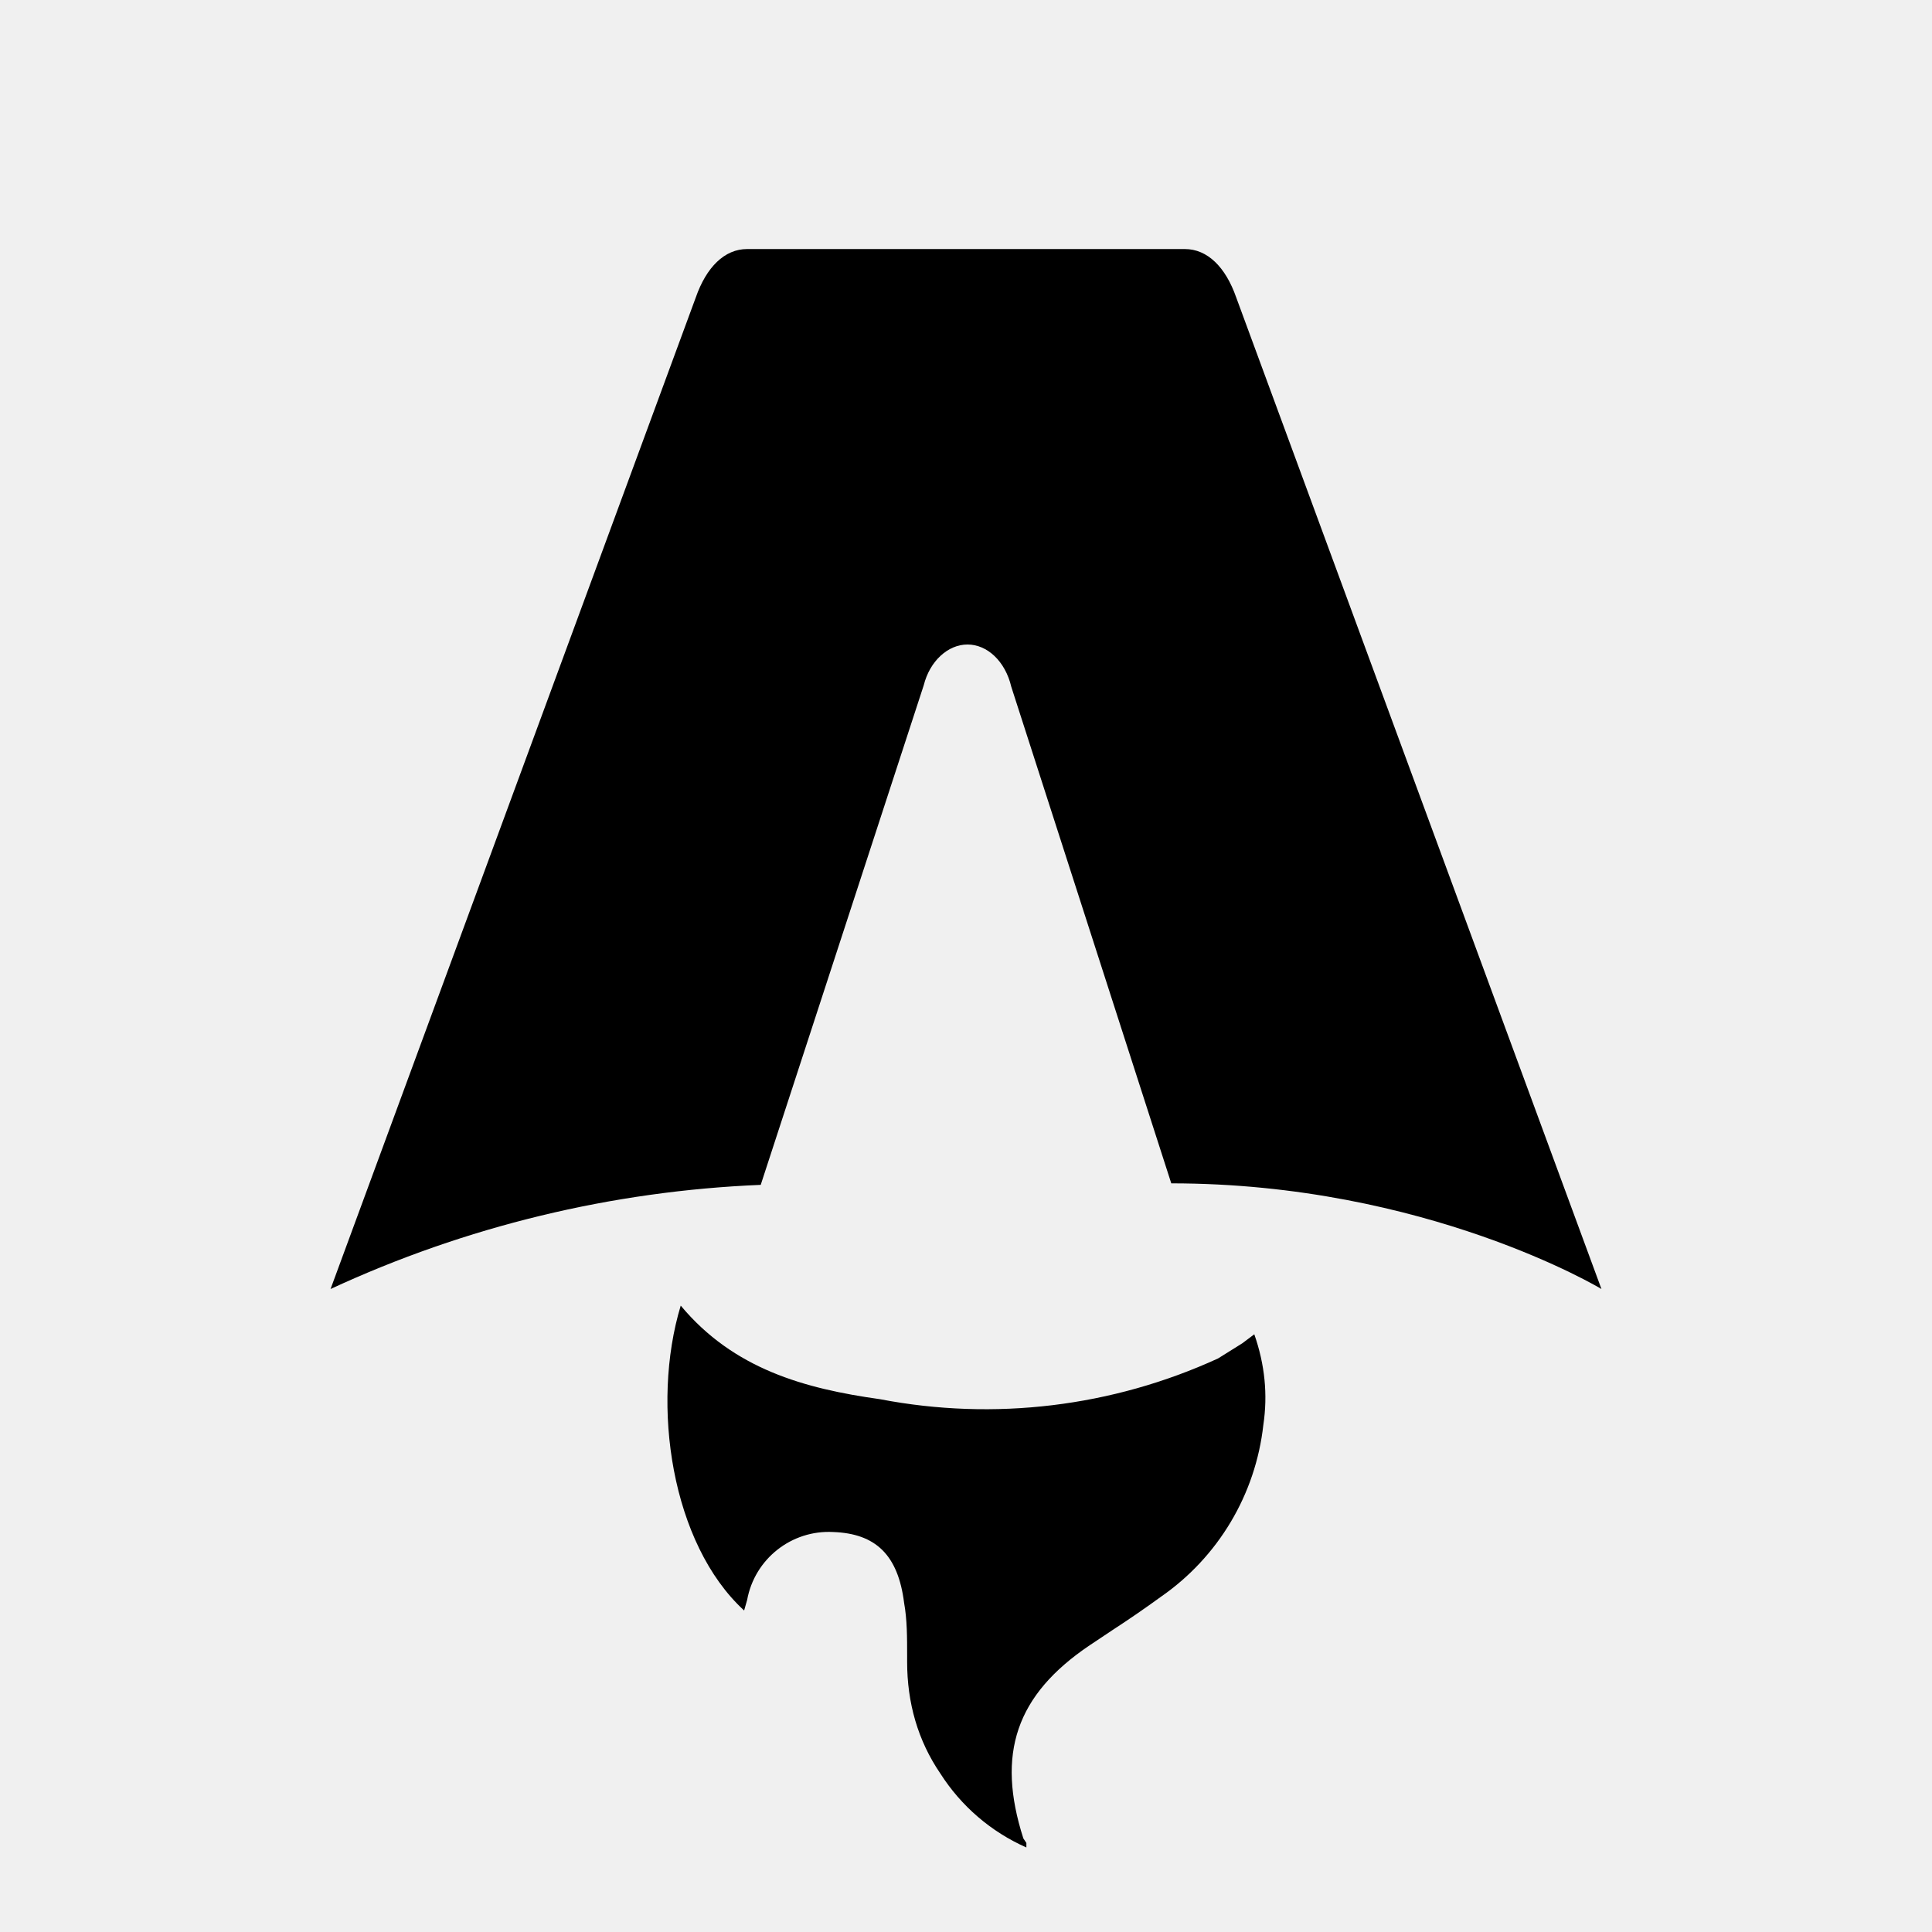
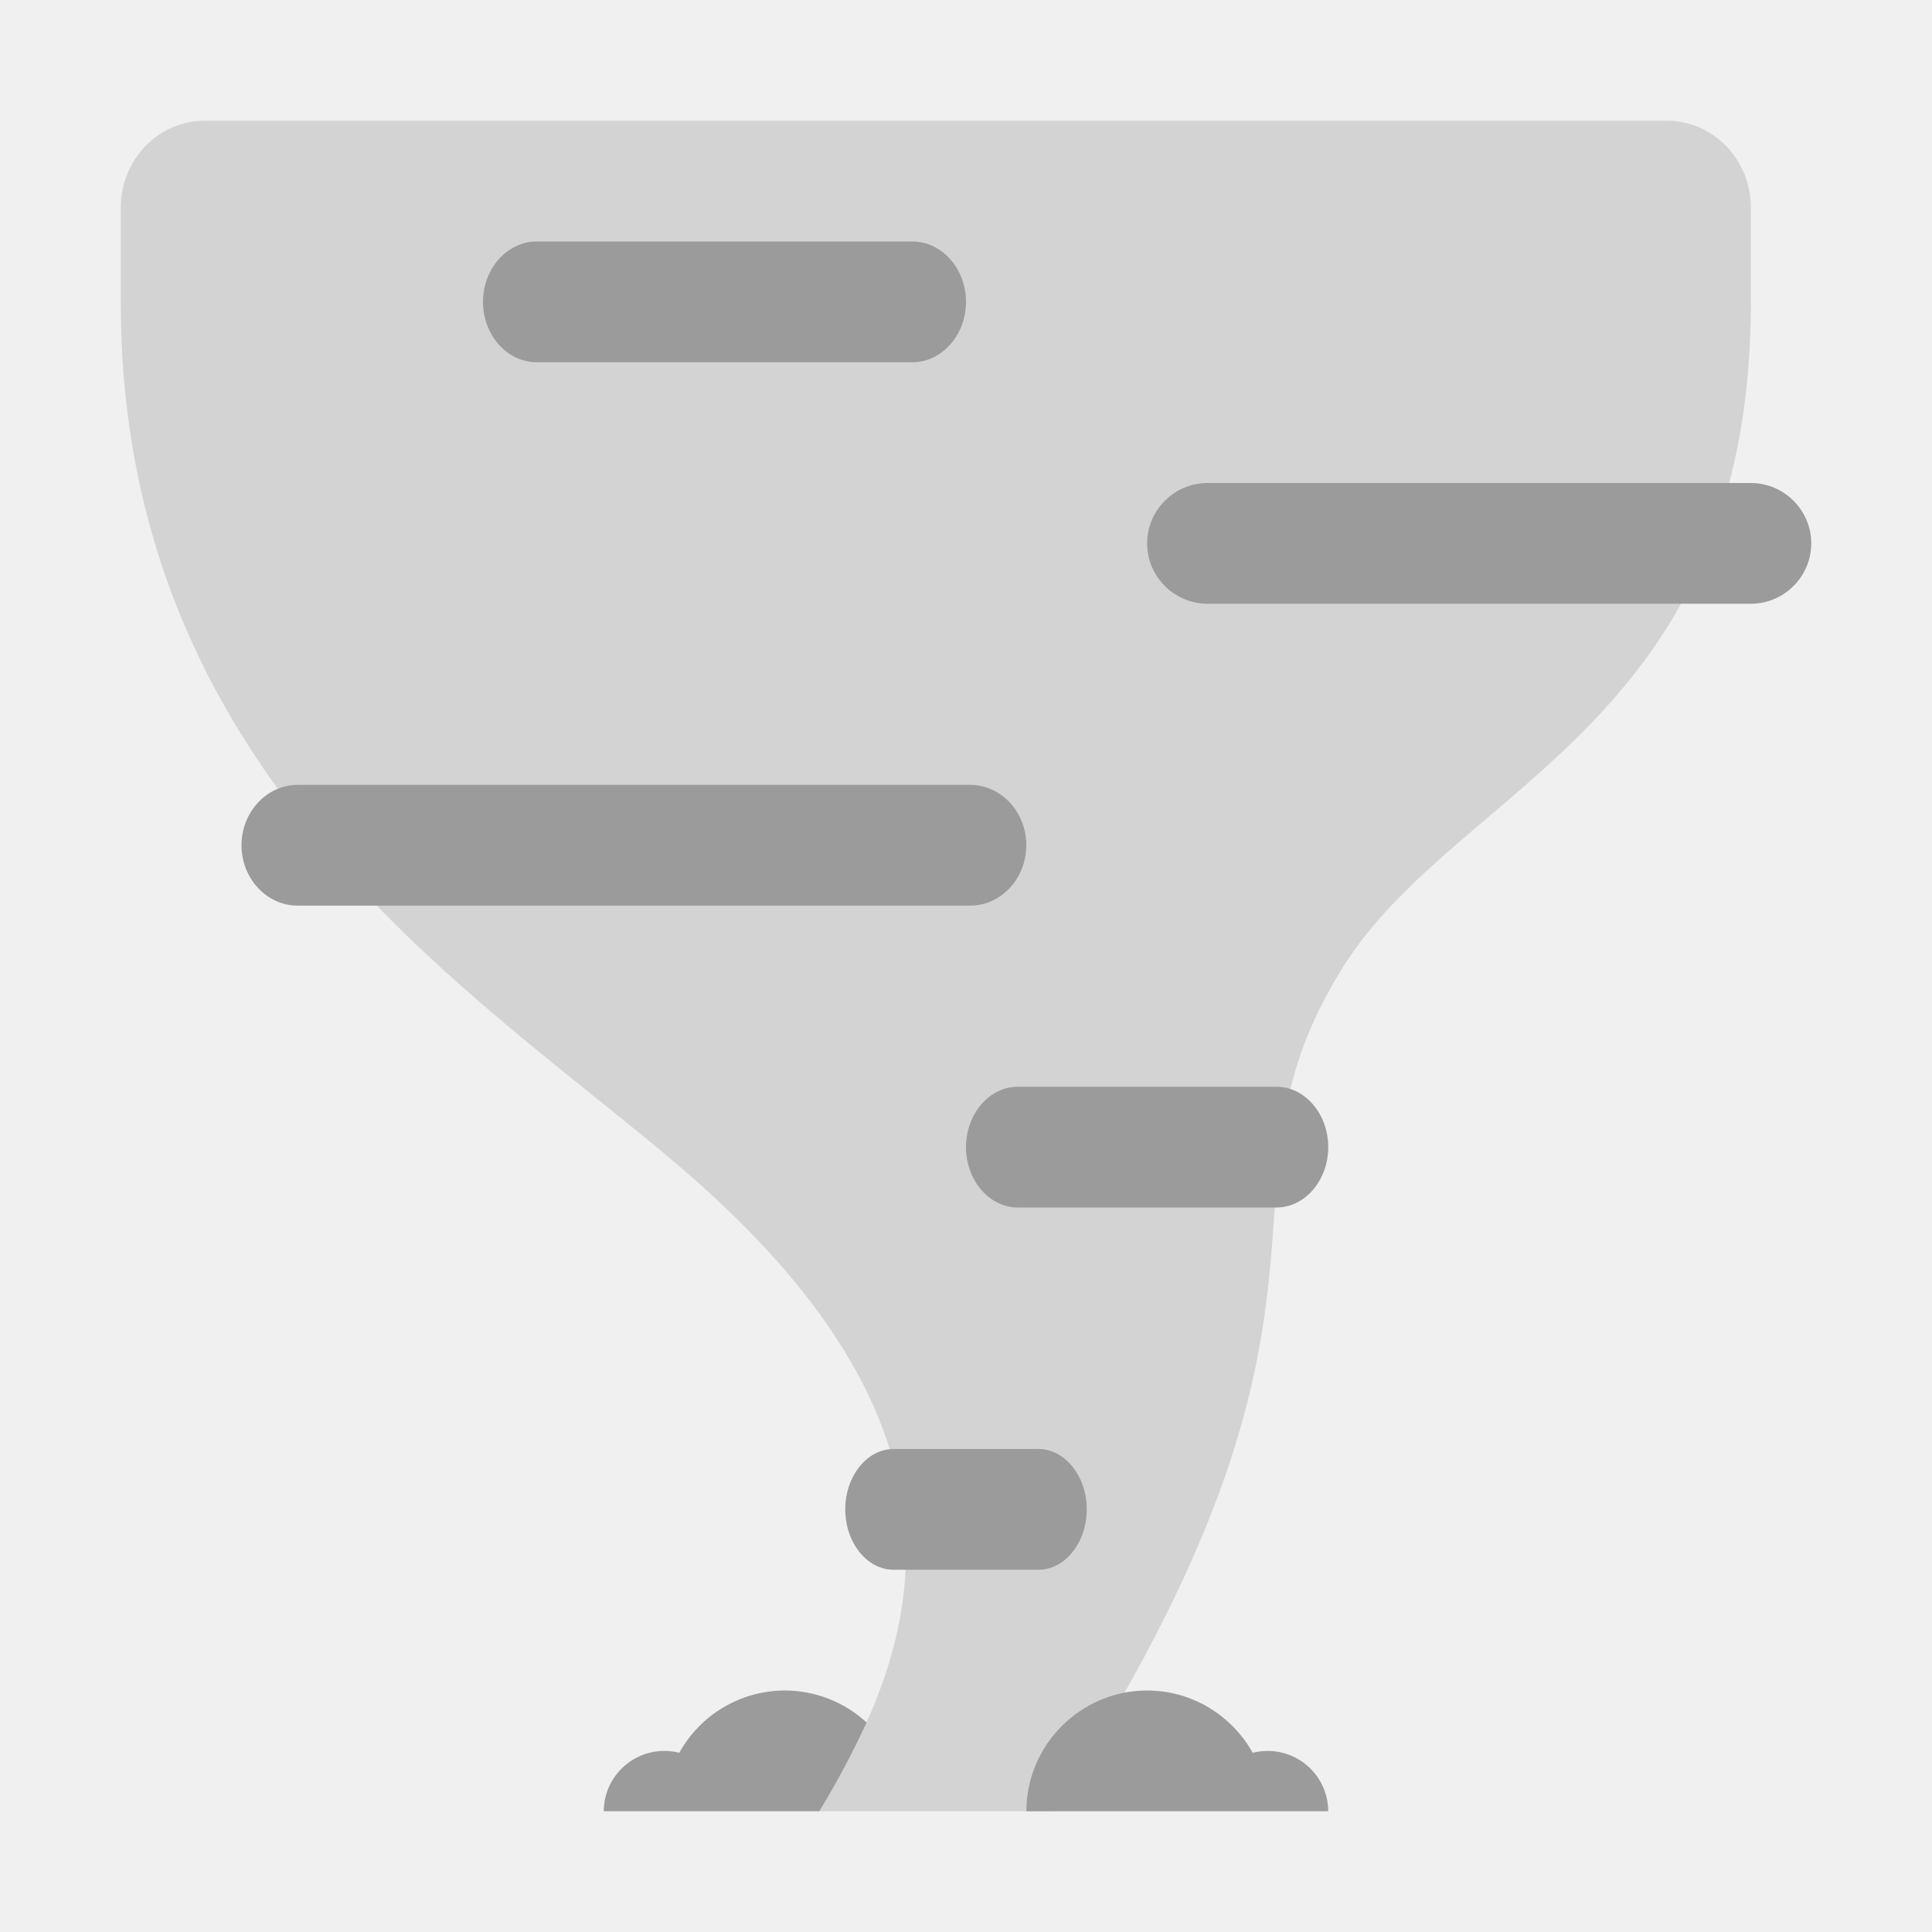
- <svg xmlns="http://www.w3.org/2000/svg" fill="none" viewBox="0 0 128 128">
-   <path d="M50.4 78.5a75.1 75.1 0 0 0-28.5 6.9l24.2-65.7c.7-2 1.9-3.2 3.4-3.2h29c1.5 0 2.7 1.2 3.4 3.2l24.2 65.7s-11.6-7-28.5-7L67 45.5c-.4-1.7-1.6-2.8-2.9-2.8-1.3 0-2.5 1.1-2.9 2.7L50.4 78.5Zm-1.1 28.2Zm-4.2-20.2c-2 6.6-.6 15.8 4.2 20.2a17.5 17.5 0 0 1 .2-.7 5.5 5.5 0 0 1 5.7-4.5c2.8.1 4.3 1.5 4.7 4.7.2 1.1.2 2.3.2 3.5v.4c0 2.7.7 5.2 2.2 7.4a13 13 0 0 0 5.7 4.9v-.3l-.2-.3c-1.8-5.6-.5-9.5 4.4-12.8l1.5-1a73 73 0 0 0 3.2-2.2 16 16 0 0 0 6.8-11.4c.3-2 .1-4-.6-6l-.8.6-1.6 1a37 37 0 0 1-22.4 2.7c-5-.7-9.7-2-13.2-6.2Z" />
-   <style>
-         path { fill: #000; }
-         @media (prefers-color-scheme: dark) {
-             path { fill: #FFF; }
-         }
-     </style>
+ <svg xmlns="http://www.w3.org/2000/svg" width="32" height="32" viewBox="0 0 32 32">
+   <g fill="none">
+     <path fill="#D3D3D3" d="M3.389 2C2.617 2 2 2.65 2 3.44V5c0 8.2 6.374 11.72 9.643 14.66C16.464 24 15.133 27.41 13.57 30h3.858c5.535-8.5 2.41-10.15 4.821-13.99C24.15 12.99 29 12 29 5V3.44c0-.8-.627-1.44-1.389-1.44z" />
+     <path fill="#9B9B9B" d="M15.111 6H8.89C8.4 6 8 5.55 8 5s.4-1 .889-1h6.222C15.6 4 16 4.45 16 5s-.4 1-.889 1M29 8h-9c-.55 0-1 .45-1 1s.45 1 1 1h9c.55 0 1-.45 1-1s-.45-1-1-1M16.857 18c-.471 0-.857.45-.857 1s.386 1 .857 1h4.286c.471 0 .857-.45.857-1s-.386-1-.857-1zM4.929 13H16.07c.511 0 .929.45.929 1s-.418 1-.929 1H4.93c-.512 0-.93-.45-.93-1s.418-1 .929-1M14 25c0-.55.36-1 .8-1h2.4c.44 0 .8.45.8 1s-.36 1-.8 1h-2.4c-.44 0-.8-.45-.8-1m5 3c.75 0 1.406.418 1.749 1.032A1.003 1.003 0 0 1 22 30h-5c0-1.1.9-2 2-2m-6 0a2 2 0 0 1 1.354.53A14 14 0 0 1 13.57 30H10a1.003 1.003 0 0 1 1.251-.968A2 2 0 0 1 13 28" />
+   </g>
</svg>
